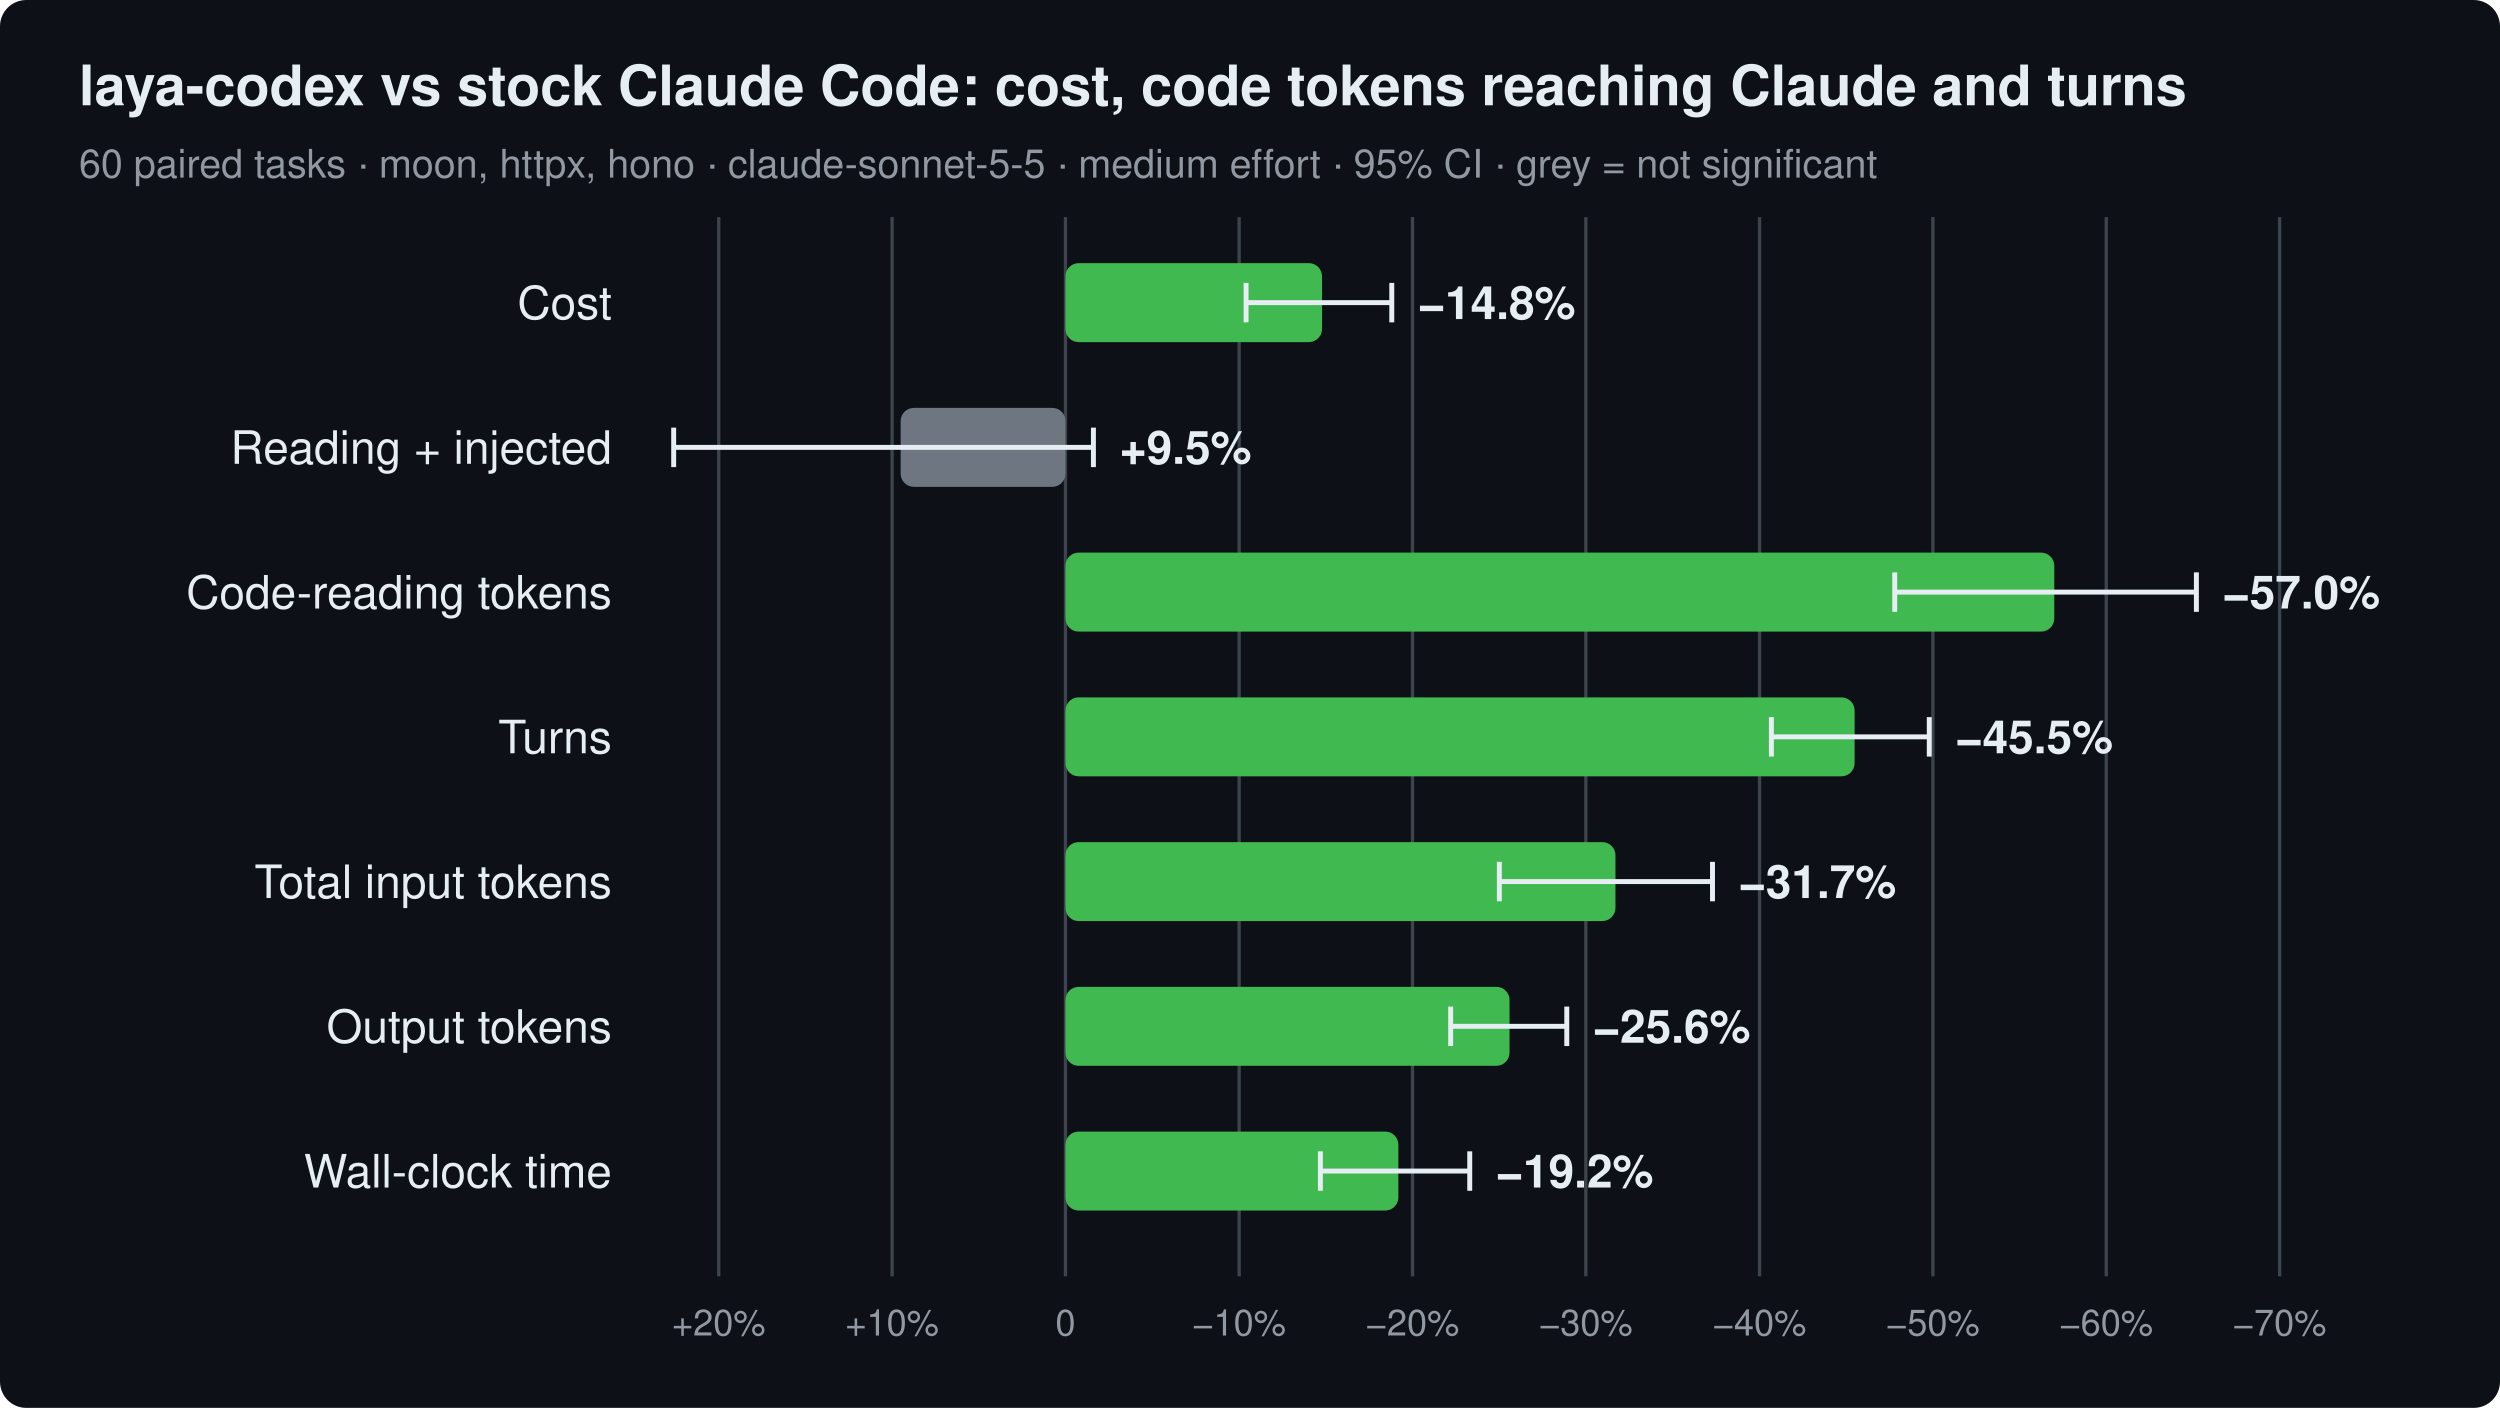
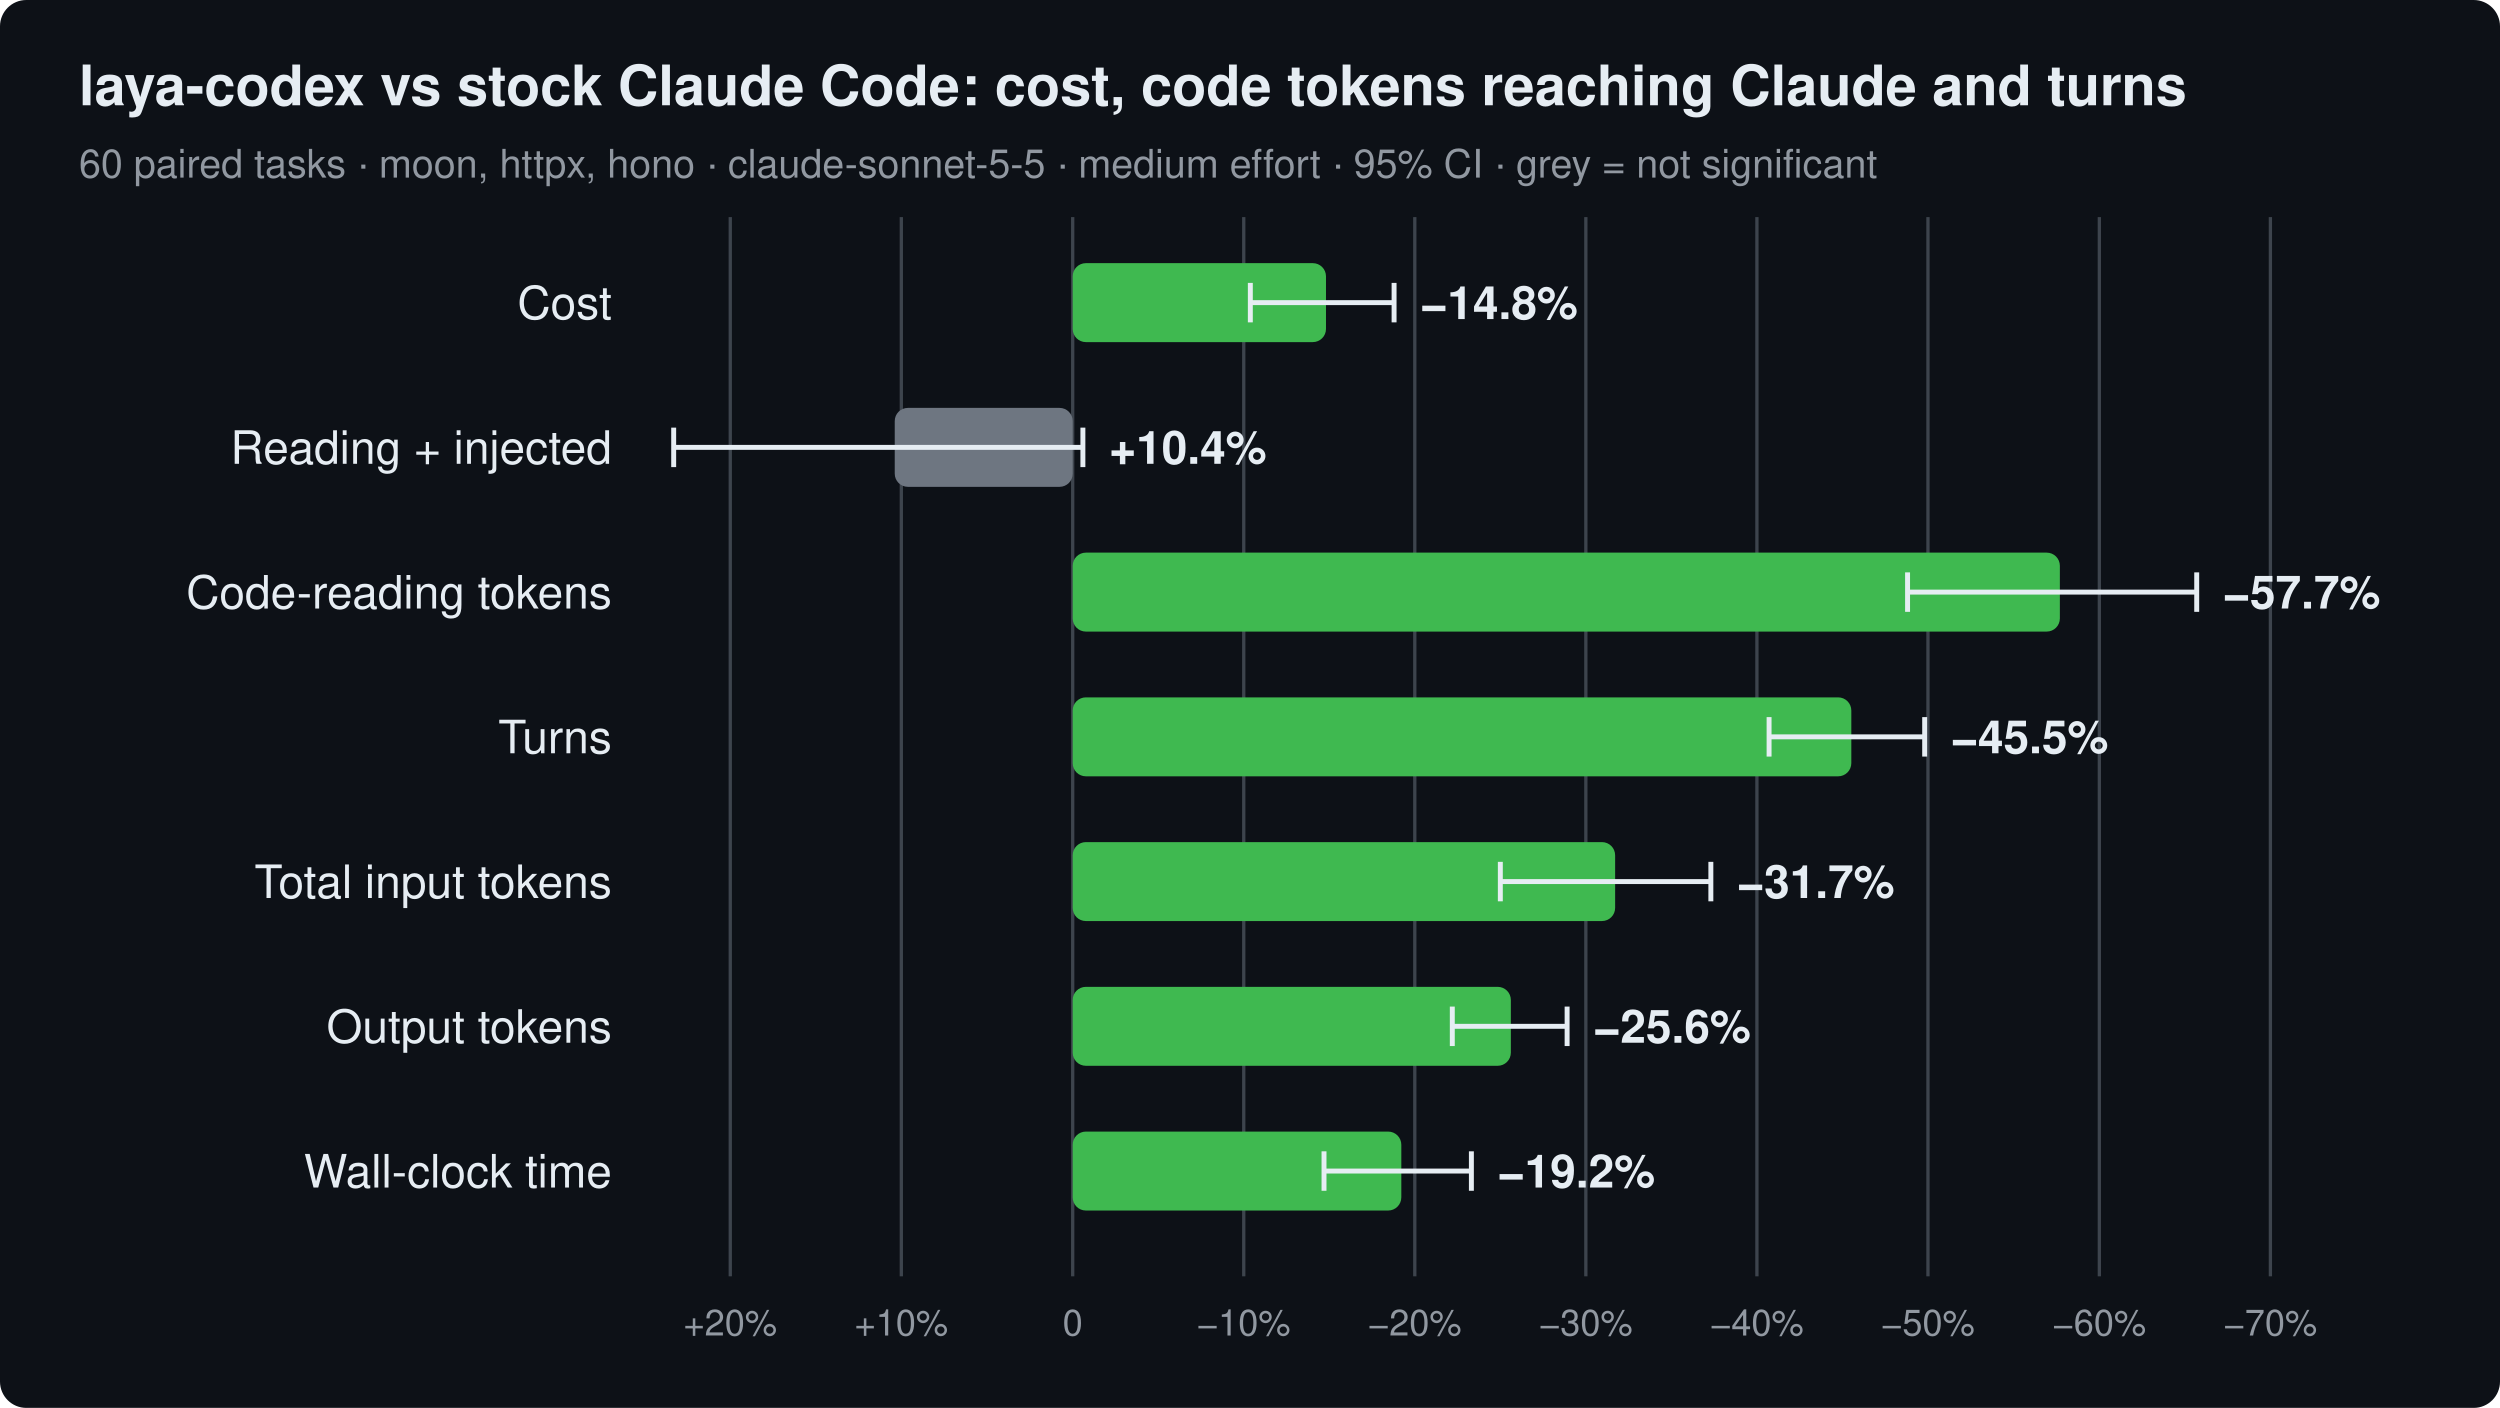
<svg xmlns="http://www.w3.org/2000/svg" width="760" height="428" viewBox="0 0 760 428" role="img" aria-label="laya-codex benchmark: change vs stock Claude Code">
  <rect width="760" height="428" rx="8" fill="#0d1117" />
  <text x="24.0" y="32.0" font-family="-apple-system,BlinkMacSystemFont,'Segoe UI',Helvetica,Arial,sans-serif" font-size="17" fill="#e6edf3" text-anchor="start" font-weight="600">laya-codex vs stock Claude Code: cost, code tokens reaching Claude and turns</text>
  <text x="24.0" y="54.0" font-family="-apple-system,BlinkMacSystemFont,'Segoe UI',Helvetica,Arial,sans-serif" font-size="12" fill="#9198a1" text-anchor="start" font-weight="normal">60 paired tasks · moon, httpx, hono · claude-sonnet-5-5 · medium effort · 95% CI · grey = not significant</text>
-   <line x1="218.5" y1="66" x2="218.5" y2="388" stroke="#3d444d" stroke-width="1" />
-   <text x="218.5" y="406.0" font-family="-apple-system,BlinkMacSystemFont,'Segoe UI',Helvetica,Arial,sans-serif" font-size="11" fill="#9198a1" text-anchor="middle" font-weight="normal">+20%</text>
-   <line x1="271.2" y1="66" x2="271.2" y2="388" stroke="#3d444d" stroke-width="1" />
-   <text x="271.2" y="406.0" font-family="-apple-system,BlinkMacSystemFont,'Segoe UI',Helvetica,Arial,sans-serif" font-size="11" fill="#9198a1" text-anchor="middle" font-weight="normal">+10%</text>
-   <line x1="323.9" y1="66" x2="323.9" y2="388" stroke="#3d444d" stroke-width="1" />
-   <text x="323.9" y="406.0" font-family="-apple-system,BlinkMacSystemFont,'Segoe UI',Helvetica,Arial,sans-serif" font-size="11" fill="#9198a1" text-anchor="middle" font-weight="normal">0</text>
-   <line x1="376.7" y1="66" x2="376.7" y2="388" stroke="#3d444d" stroke-width="1" />
-   <text x="376.7" y="406.0" font-family="-apple-system,BlinkMacSystemFont,'Segoe UI',Helvetica,Arial,sans-serif" font-size="11" fill="#9198a1" text-anchor="middle" font-weight="normal">−10%</text>
-   <line x1="429.4" y1="66" x2="429.4" y2="388" stroke="#3d444d" stroke-width="1" />
-   <text x="429.4" y="406.0" font-family="-apple-system,BlinkMacSystemFont,'Segoe UI',Helvetica,Arial,sans-serif" font-size="11" fill="#9198a1" text-anchor="middle" font-weight="normal">−20%</text>
+   <line x1="222.0" y1="66" x2="222.0" y2="388" stroke="#3d444d" stroke-width="1" />
+   <text x="222.0" y="406.0" font-family="-apple-system,BlinkMacSystemFont,'Segoe UI',Helvetica,Arial,sans-serif" font-size="11" fill="#9198a1" text-anchor="middle" font-weight="normal">+20%</text>
+   <line x1="274.0" y1="66" x2="274.0" y2="388" stroke="#3d444d" stroke-width="1" />
+   <text x="274.0" y="406.0" font-family="-apple-system,BlinkMacSystemFont,'Segoe UI',Helvetica,Arial,sans-serif" font-size="11" fill="#9198a1" text-anchor="middle" font-weight="normal">+10%</text>
+   <line x1="326.1" y1="66" x2="326.1" y2="388" stroke="#3d444d" stroke-width="1" />
+   <text x="326.1" y="406.0" font-family="-apple-system,BlinkMacSystemFont,'Segoe UI',Helvetica,Arial,sans-serif" font-size="11" fill="#9198a1" text-anchor="middle" font-weight="normal">0</text>
+   <line x1="378.1" y1="66" x2="378.1" y2="388" stroke="#3d444d" stroke-width="1" />
+   <text x="378.1" y="406.0" font-family="-apple-system,BlinkMacSystemFont,'Segoe UI',Helvetica,Arial,sans-serif" font-size="11" fill="#9198a1" text-anchor="middle" font-weight="normal">−10%</text>
+   <line x1="430.1" y1="66" x2="430.1" y2="388" stroke="#3d444d" stroke-width="1" />
+   <text x="430.1" y="406.0" font-family="-apple-system,BlinkMacSystemFont,'Segoe UI',Helvetica,Arial,sans-serif" font-size="11" fill="#9198a1" text-anchor="middle" font-weight="normal">−20%</text>
  <line x1="482.1" y1="66" x2="482.1" y2="388" stroke="#3d444d" stroke-width="1" />
  <text x="482.1" y="406.0" font-family="-apple-system,BlinkMacSystemFont,'Segoe UI',Helvetica,Arial,sans-serif" font-size="11" fill="#9198a1" text-anchor="middle" font-weight="normal">−30%</text>
-   <line x1="534.9" y1="66" x2="534.9" y2="388" stroke="#3d444d" stroke-width="1" />
-   <text x="534.9" y="406.0" font-family="-apple-system,BlinkMacSystemFont,'Segoe UI',Helvetica,Arial,sans-serif" font-size="11" fill="#9198a1" text-anchor="middle" font-weight="normal">−40%</text>
-   <line x1="587.6" y1="66" x2="587.6" y2="388" stroke="#3d444d" stroke-width="1" />
-   <text x="587.6" y="406.0" font-family="-apple-system,BlinkMacSystemFont,'Segoe UI',Helvetica,Arial,sans-serif" font-size="11" fill="#9198a1" text-anchor="middle" font-weight="normal">−50%</text>
-   <line x1="640.3" y1="66" x2="640.3" y2="388" stroke="#3d444d" stroke-width="1" />
-   <text x="640.3" y="406.0" font-family="-apple-system,BlinkMacSystemFont,'Segoe UI',Helvetica,Arial,sans-serif" font-size="11" fill="#9198a1" text-anchor="middle" font-weight="normal">−60%</text>
-   <line x1="693.0" y1="66" x2="693.0" y2="388" stroke="#3d444d" stroke-width="1" />
-   <text x="693.0" y="406.0" font-family="-apple-system,BlinkMacSystemFont,'Segoe UI',Helvetica,Arial,sans-serif" font-size="11" fill="#9198a1" text-anchor="middle" font-weight="normal">−70%</text>
+   <line x1="534.1" y1="66" x2="534.1" y2="388" stroke="#3d444d" stroke-width="1" />
+   <text x="534.1" y="406.0" font-family="-apple-system,BlinkMacSystemFont,'Segoe UI',Helvetica,Arial,sans-serif" font-size="11" fill="#9198a1" text-anchor="middle" font-weight="normal">−40%</text>
+   <line x1="586.1" y1="66" x2="586.1" y2="388" stroke="#3d444d" stroke-width="1" />
+   <text x="586.1" y="406.0" font-family="-apple-system,BlinkMacSystemFont,'Segoe UI',Helvetica,Arial,sans-serif" font-size="11" fill="#9198a1" text-anchor="middle" font-weight="normal">−50%</text>
+   <line x1="638.2" y1="66" x2="638.2" y2="388" stroke="#3d444d" stroke-width="1" />
+   <text x="638.2" y="406.0" font-family="-apple-system,BlinkMacSystemFont,'Segoe UI',Helvetica,Arial,sans-serif" font-size="11" fill="#9198a1" text-anchor="middle" font-weight="normal">−60%</text>
+   <line x1="690.2" y1="66" x2="690.2" y2="388" stroke="#3d444d" stroke-width="1" />
+   <text x="690.2" y="406.0" font-family="-apple-system,BlinkMacSystemFont,'Segoe UI',Helvetica,Arial,sans-serif" font-size="11" fill="#9198a1" text-anchor="middle" font-weight="normal">−70%</text>
  <text x="186.0" y="97.0" font-family="-apple-system,BlinkMacSystemFont,'Segoe UI',Helvetica,Arial,sans-serif" font-size="14" fill="#e6edf3" text-anchor="end" font-weight="normal">Cost</text>
-   <rect x="323.9" y="80.0" width="78.0" height="24" rx="4" fill="#3fb950" />
-   <line x1="378.8" y1="92.0" x2="423.1" y2="92.0" stroke="#e6edf3" stroke-width="1.5" />
-   <line x1="378.8" y1="86.0" x2="378.8" y2="98.0" stroke="#e6edf3" stroke-width="1.5" />
-   <line x1="423.1" y1="86.0" x2="423.1" y2="98.0" stroke="#e6edf3" stroke-width="1.5" />
-   <text x="431.1" y="97.0" font-family="-apple-system,BlinkMacSystemFont,'Segoe UI',Helvetica,Arial,sans-serif" font-size="14" fill="#e6edf3" text-anchor="start" font-weight="600">−14.8%</text>
+   <rect x="326.1" y="80.0" width="77.0" height="24" rx="4" fill="#3fb950" />
+   <line x1="380.1" y1="92.0" x2="423.8" y2="92.0" stroke="#e6edf3" stroke-width="1.5" />
+   <line x1="380.1" y1="86.0" x2="380.1" y2="98.0" stroke="#e6edf3" stroke-width="1.5" />
+   <line x1="423.8" y1="86.0" x2="423.8" y2="98.0" stroke="#e6edf3" stroke-width="1.5" />
+   <text x="431.8" y="97.0" font-family="-apple-system,BlinkMacSystemFont,'Segoe UI',Helvetica,Arial,sans-serif" font-size="14" fill="#e6edf3" text-anchor="start" font-weight="600">−14.8%</text>
  <text x="186.0" y="141.0" font-family="-apple-system,BlinkMacSystemFont,'Segoe UI',Helvetica,Arial,sans-serif" font-size="14" fill="#e6edf3" text-anchor="end" font-weight="normal">Reading + injected</text>
-   <rect x="273.8" y="124.0" width="50.1" height="24" rx="4" fill="#6e7681" />
-   <line x1="204.8" y1="136.0" x2="332.4" y2="136.0" stroke="#e6edf3" stroke-width="1.5" />
+   <rect x="272.0" y="124.0" width="54.1" height="24" rx="4" fill="#6e7681" />
+   <line x1="204.8" y1="136.0" x2="329.2" y2="136.0" stroke="#e6edf3" stroke-width="1.5" />
  <line x1="204.8" y1="130.0" x2="204.8" y2="142.0" stroke="#e6edf3" stroke-width="1.5" />
-   <line x1="332.4" y1="130.0" x2="332.4" y2="142.0" stroke="#e6edf3" stroke-width="1.5" />
-   <text x="340.4" y="141.0" font-family="-apple-system,BlinkMacSystemFont,'Segoe UI',Helvetica,Arial,sans-serif" font-size="14" fill="#e6edf3" text-anchor="start" font-weight="600">+9.5%</text>
+   <line x1="329.2" y1="130.0" x2="329.2" y2="142.0" stroke="#e6edf3" stroke-width="1.5" />
+   <text x="337.2" y="141.0" font-family="-apple-system,BlinkMacSystemFont,'Segoe UI',Helvetica,Arial,sans-serif" font-size="14" fill="#e6edf3" text-anchor="start" font-weight="600">+10.4%</text>
  <text x="186.0" y="185.0" font-family="-apple-system,BlinkMacSystemFont,'Segoe UI',Helvetica,Arial,sans-serif" font-size="14" fill="#e6edf3" text-anchor="end" font-weight="normal">Code-reading tokens</text>
-   <rect x="323.9" y="168.0" width="300.6" height="24" rx="4" fill="#3fb950" />
-   <line x1="576.0" y1="180.0" x2="667.7" y2="180.0" stroke="#e6edf3" stroke-width="1.5" />
-   <line x1="576.0" y1="174.0" x2="576.0" y2="186.0" stroke="#e6edf3" stroke-width="1.5" />
-   <line x1="667.7" y1="174.0" x2="667.7" y2="186.0" stroke="#e6edf3" stroke-width="1.5" />
-   <text x="675.7" y="185.0" font-family="-apple-system,BlinkMacSystemFont,'Segoe UI',Helvetica,Arial,sans-serif" font-size="14" fill="#e6edf3" text-anchor="start" font-weight="600">−57.0%</text>
+   <rect x="326.1" y="168.0" width="300.1" height="24" rx="4" fill="#3fb950" />
+   <line x1="579.9" y1="180.0" x2="667.8" y2="180.0" stroke="#e6edf3" stroke-width="1.5" />
+   <line x1="579.9" y1="174.0" x2="579.9" y2="186.0" stroke="#e6edf3" stroke-width="1.5" />
+   <line x1="667.8" y1="174.0" x2="667.8" y2="186.0" stroke="#e6edf3" stroke-width="1.5" />
+   <text x="675.8" y="185.0" font-family="-apple-system,BlinkMacSystemFont,'Segoe UI',Helvetica,Arial,sans-serif" font-size="14" fill="#e6edf3" text-anchor="start" font-weight="600">−57.7%</text>
  <text x="186.0" y="229.0" font-family="-apple-system,BlinkMacSystemFont,'Segoe UI',Helvetica,Arial,sans-serif" font-size="14" fill="#e6edf3" text-anchor="end" font-weight="normal">Turns</text>
-   <rect x="323.9" y="212.0" width="239.9" height="24" rx="4" fill="#3fb950" />
-   <line x1="538.5" y1="224.0" x2="586.5" y2="224.0" stroke="#e6edf3" stroke-width="1.5" />
-   <line x1="538.5" y1="218.0" x2="538.5" y2="230.0" stroke="#e6edf3" stroke-width="1.5" />
-   <line x1="586.5" y1="218.0" x2="586.5" y2="230.0" stroke="#e6edf3" stroke-width="1.5" />
-   <text x="594.5" y="229.0" font-family="-apple-system,BlinkMacSystemFont,'Segoe UI',Helvetica,Arial,sans-serif" font-size="14" fill="#e6edf3" text-anchor="start" font-weight="600">−45.5%</text>
+   <rect x="326.1" y="212.0" width="236.7" height="24" rx="4" fill="#3fb950" />
+   <line x1="537.8" y1="224.0" x2="585.1" y2="224.0" stroke="#e6edf3" stroke-width="1.5" />
+   <line x1="537.8" y1="218.0" x2="537.8" y2="230.0" stroke="#e6edf3" stroke-width="1.5" />
+   <line x1="585.1" y1="218.0" x2="585.1" y2="230.0" stroke="#e6edf3" stroke-width="1.5" />
+   <text x="593.1" y="229.0" font-family="-apple-system,BlinkMacSystemFont,'Segoe UI',Helvetica,Arial,sans-serif" font-size="14" fill="#e6edf3" text-anchor="start" font-weight="600">−45.5%</text>
  <text x="186.0" y="273.0" font-family="-apple-system,BlinkMacSystemFont,'Segoe UI',Helvetica,Arial,sans-serif" font-size="14" fill="#e6edf3" text-anchor="end" font-weight="normal">Total input tokens</text>
-   <rect x="323.9" y="256.0" width="167.2" height="24" rx="4" fill="#3fb950" />
-   <line x1="455.8" y1="268.0" x2="520.6" y2="268.0" stroke="#e6edf3" stroke-width="1.5" />
-   <line x1="455.8" y1="262.0" x2="455.8" y2="274.0" stroke="#e6edf3" stroke-width="1.5" />
-   <line x1="520.6" y1="262.0" x2="520.6" y2="274.0" stroke="#e6edf3" stroke-width="1.5" />
-   <text x="528.6" y="273.0" font-family="-apple-system,BlinkMacSystemFont,'Segoe UI',Helvetica,Arial,sans-serif" font-size="14" fill="#e6edf3" text-anchor="start" font-weight="600">−31.7%</text>
+   <rect x="326.1" y="256.0" width="164.9" height="24" rx="4" fill="#3fb950" />
+   <line x1="456.1" y1="268.0" x2="520.1" y2="268.0" stroke="#e6edf3" stroke-width="1.5" />
+   <line x1="456.1" y1="262.0" x2="456.1" y2="274.0" stroke="#e6edf3" stroke-width="1.5" />
+   <line x1="520.1" y1="262.0" x2="520.1" y2="274.0" stroke="#e6edf3" stroke-width="1.5" />
+   <text x="528.1" y="273.0" font-family="-apple-system,BlinkMacSystemFont,'Segoe UI',Helvetica,Arial,sans-serif" font-size="14" fill="#e6edf3" text-anchor="start" font-weight="600">−31.7%</text>
  <text x="186.0" y="317.0" font-family="-apple-system,BlinkMacSystemFont,'Segoe UI',Helvetica,Arial,sans-serif" font-size="14" fill="#e6edf3" text-anchor="end" font-weight="normal">Output tokens</text>
-   <rect x="323.9" y="300.0" width="135.0" height="24" rx="4" fill="#3fb950" />
-   <line x1="441.0" y1="312.0" x2="476.3" y2="312.0" stroke="#e6edf3" stroke-width="1.5" />
-   <line x1="441.0" y1="306.0" x2="441.0" y2="318.0" stroke="#e6edf3" stroke-width="1.5" />
-   <line x1="476.3" y1="306.0" x2="476.3" y2="318.0" stroke="#e6edf3" stroke-width="1.5" />
-   <text x="484.3" y="317.0" font-family="-apple-system,BlinkMacSystemFont,'Segoe UI',Helvetica,Arial,sans-serif" font-size="14" fill="#e6edf3" text-anchor="start" font-weight="600">−25.6%</text>
+   <rect x="326.1" y="300.0" width="133.2" height="24" rx="4" fill="#3fb950" />
+   <line x1="441.5" y1="312.0" x2="476.4" y2="312.0" stroke="#e6edf3" stroke-width="1.5" />
+   <line x1="441.5" y1="306.0" x2="441.5" y2="318.0" stroke="#e6edf3" stroke-width="1.5" />
+   <line x1="476.4" y1="306.0" x2="476.4" y2="318.0" stroke="#e6edf3" stroke-width="1.5" />
+   <text x="484.4" y="317.0" font-family="-apple-system,BlinkMacSystemFont,'Segoe UI',Helvetica,Arial,sans-serif" font-size="14" fill="#e6edf3" text-anchor="start" font-weight="600">−25.6%</text>
  <text x="186.0" y="361.0" font-family="-apple-system,BlinkMacSystemFont,'Segoe UI',Helvetica,Arial,sans-serif" font-size="14" fill="#e6edf3" text-anchor="end" font-weight="normal">Wall-clock time</text>
-   <rect x="323.9" y="344.0" width="101.2" height="24" rx="4" fill="#3fb950" />
-   <line x1="401.4" y1="356.0" x2="446.8" y2="356.0" stroke="#e6edf3" stroke-width="1.5" />
-   <line x1="401.4" y1="350.0" x2="401.4" y2="362.0" stroke="#e6edf3" stroke-width="1.5" />
-   <line x1="446.8" y1="350.0" x2="446.8" y2="362.0" stroke="#e6edf3" stroke-width="1.5" />
-   <text x="454.8" y="361.0" font-family="-apple-system,BlinkMacSystemFont,'Segoe UI',Helvetica,Arial,sans-serif" font-size="14" fill="#e6edf3" text-anchor="start" font-weight="600">−19.2%</text>
+   <rect x="326.1" y="344.0" width="99.9" height="24" rx="4" fill="#3fb950" />
+   <line x1="402.5" y1="356.0" x2="447.3" y2="356.0" stroke="#e6edf3" stroke-width="1.5" />
+   <line x1="402.5" y1="350.0" x2="402.5" y2="362.0" stroke="#e6edf3" stroke-width="1.5" />
+   <line x1="447.3" y1="350.0" x2="447.3" y2="362.0" stroke="#e6edf3" stroke-width="1.5" />
+   <text x="455.3" y="361.0" font-family="-apple-system,BlinkMacSystemFont,'Segoe UI',Helvetica,Arial,sans-serif" font-size="14" fill="#e6edf3" text-anchor="start" font-weight="600">−19.2%</text>
</svg>
